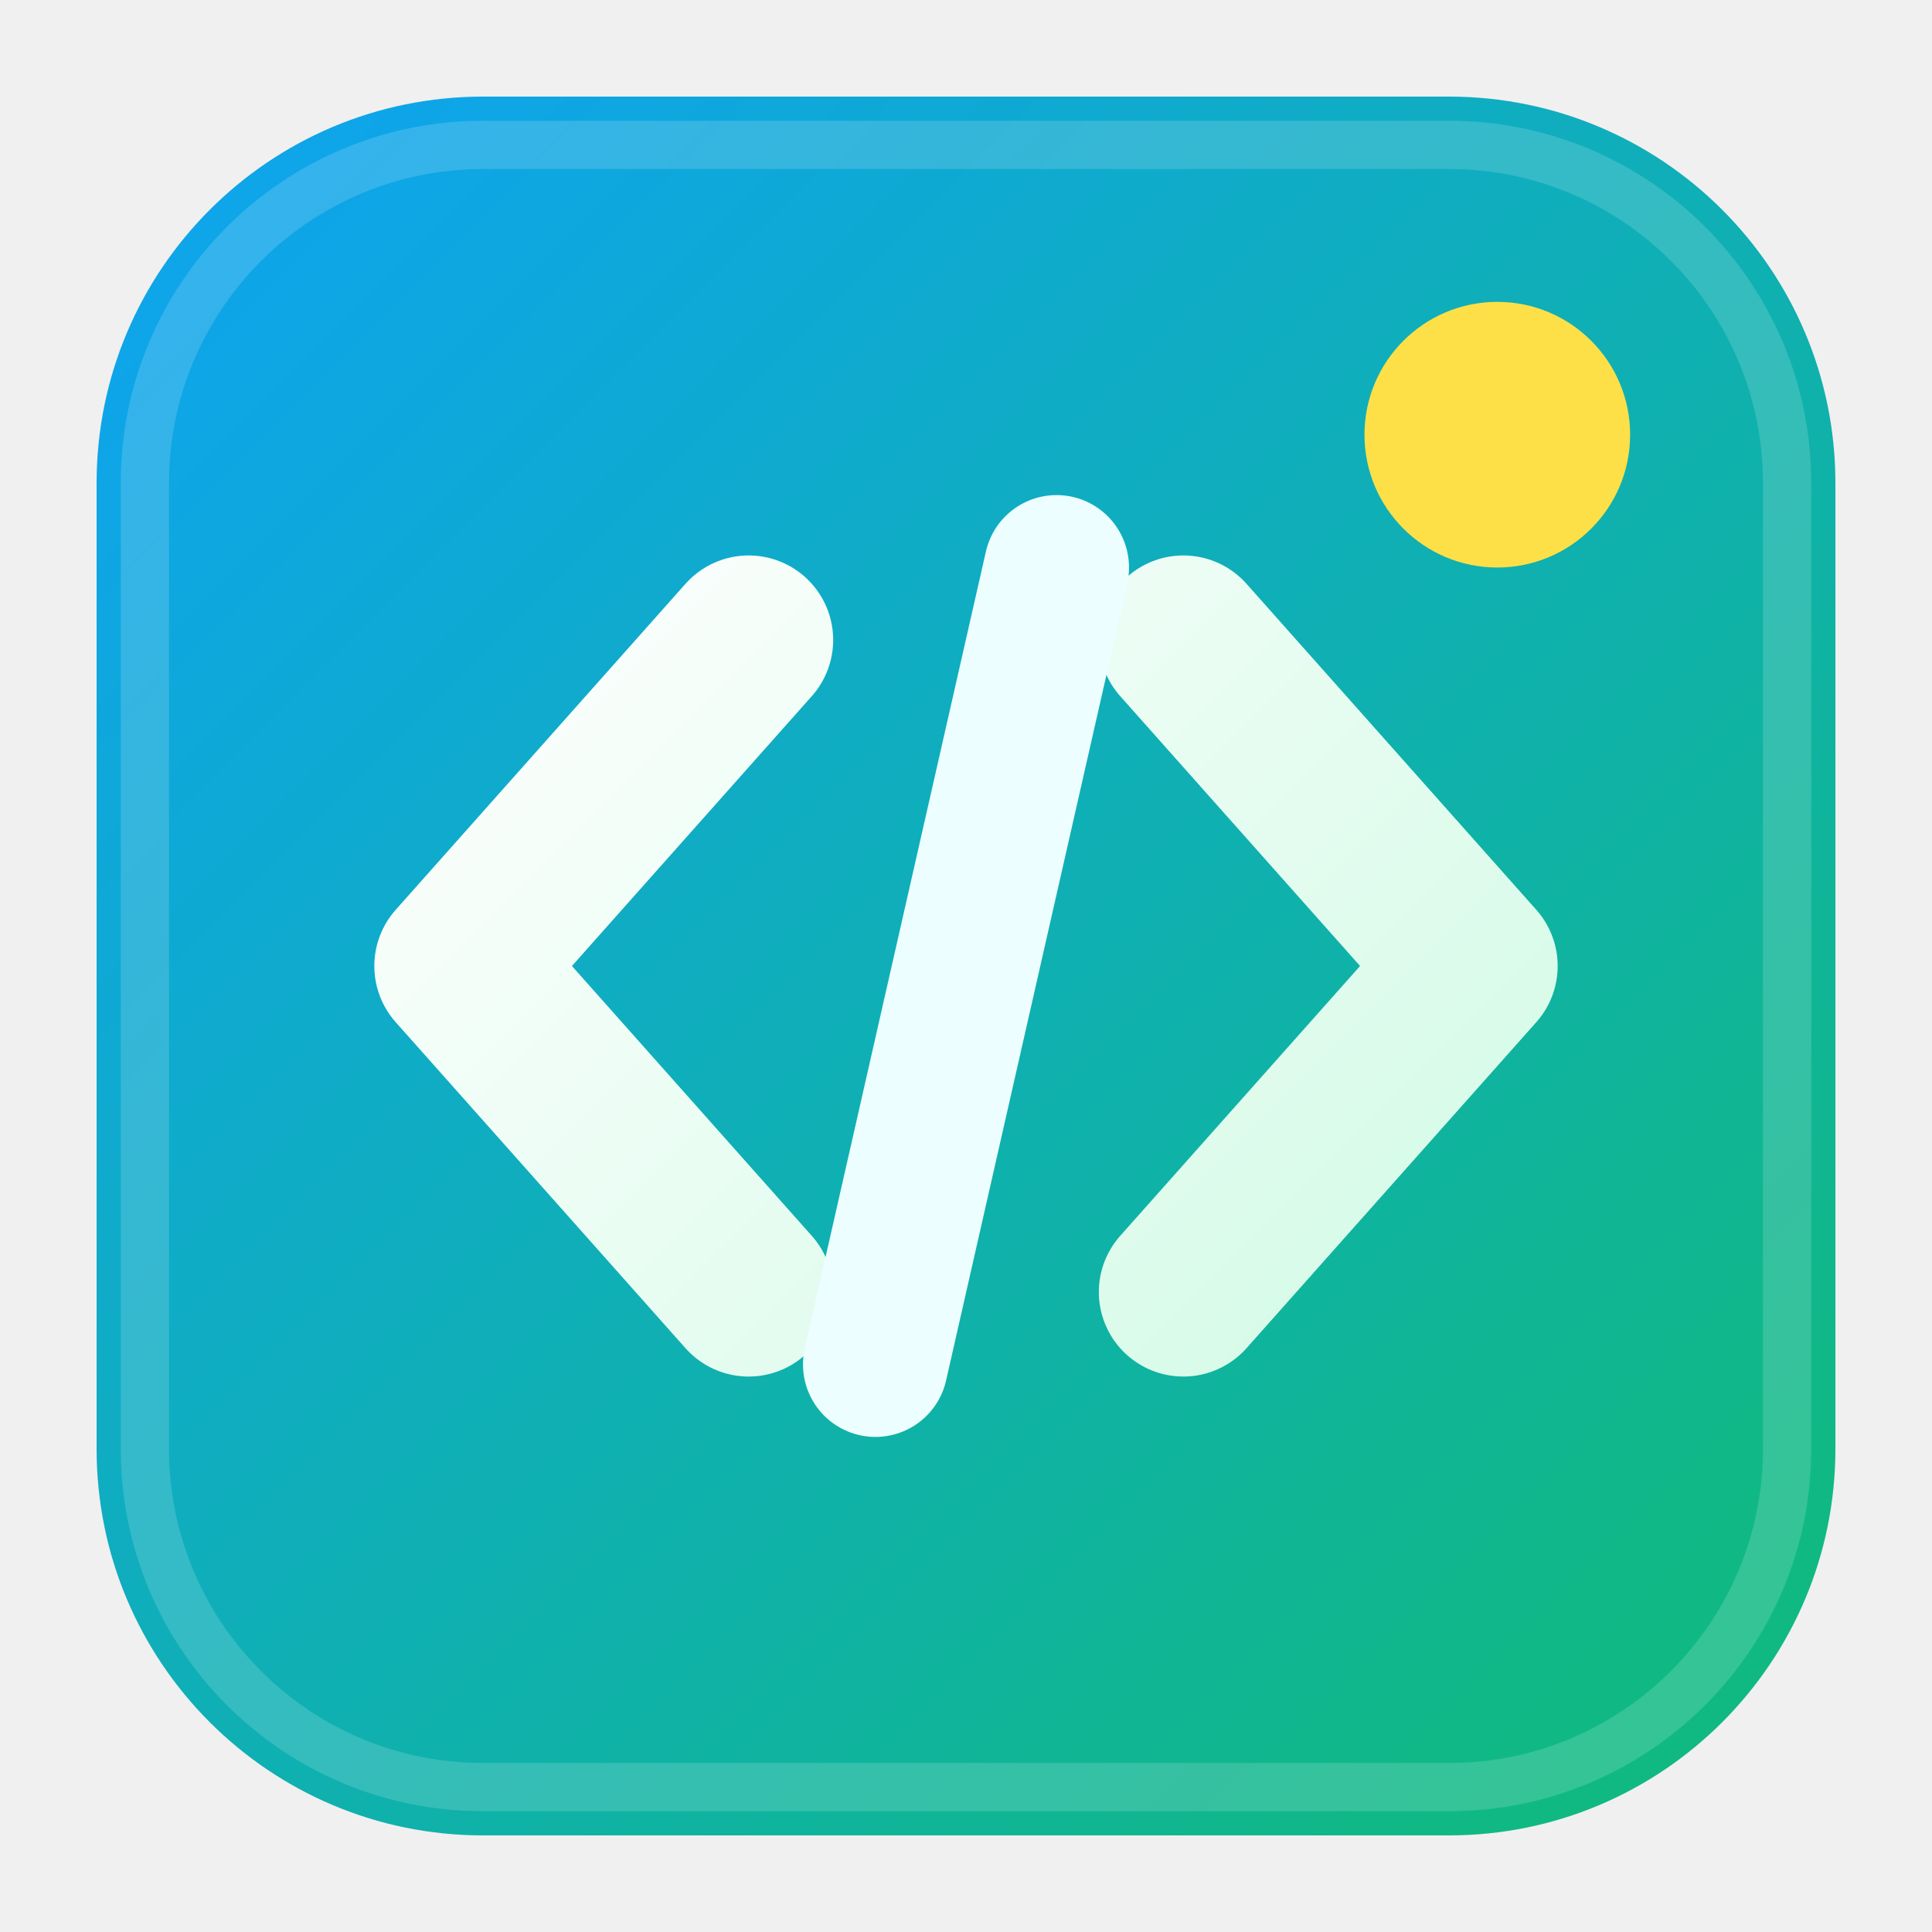
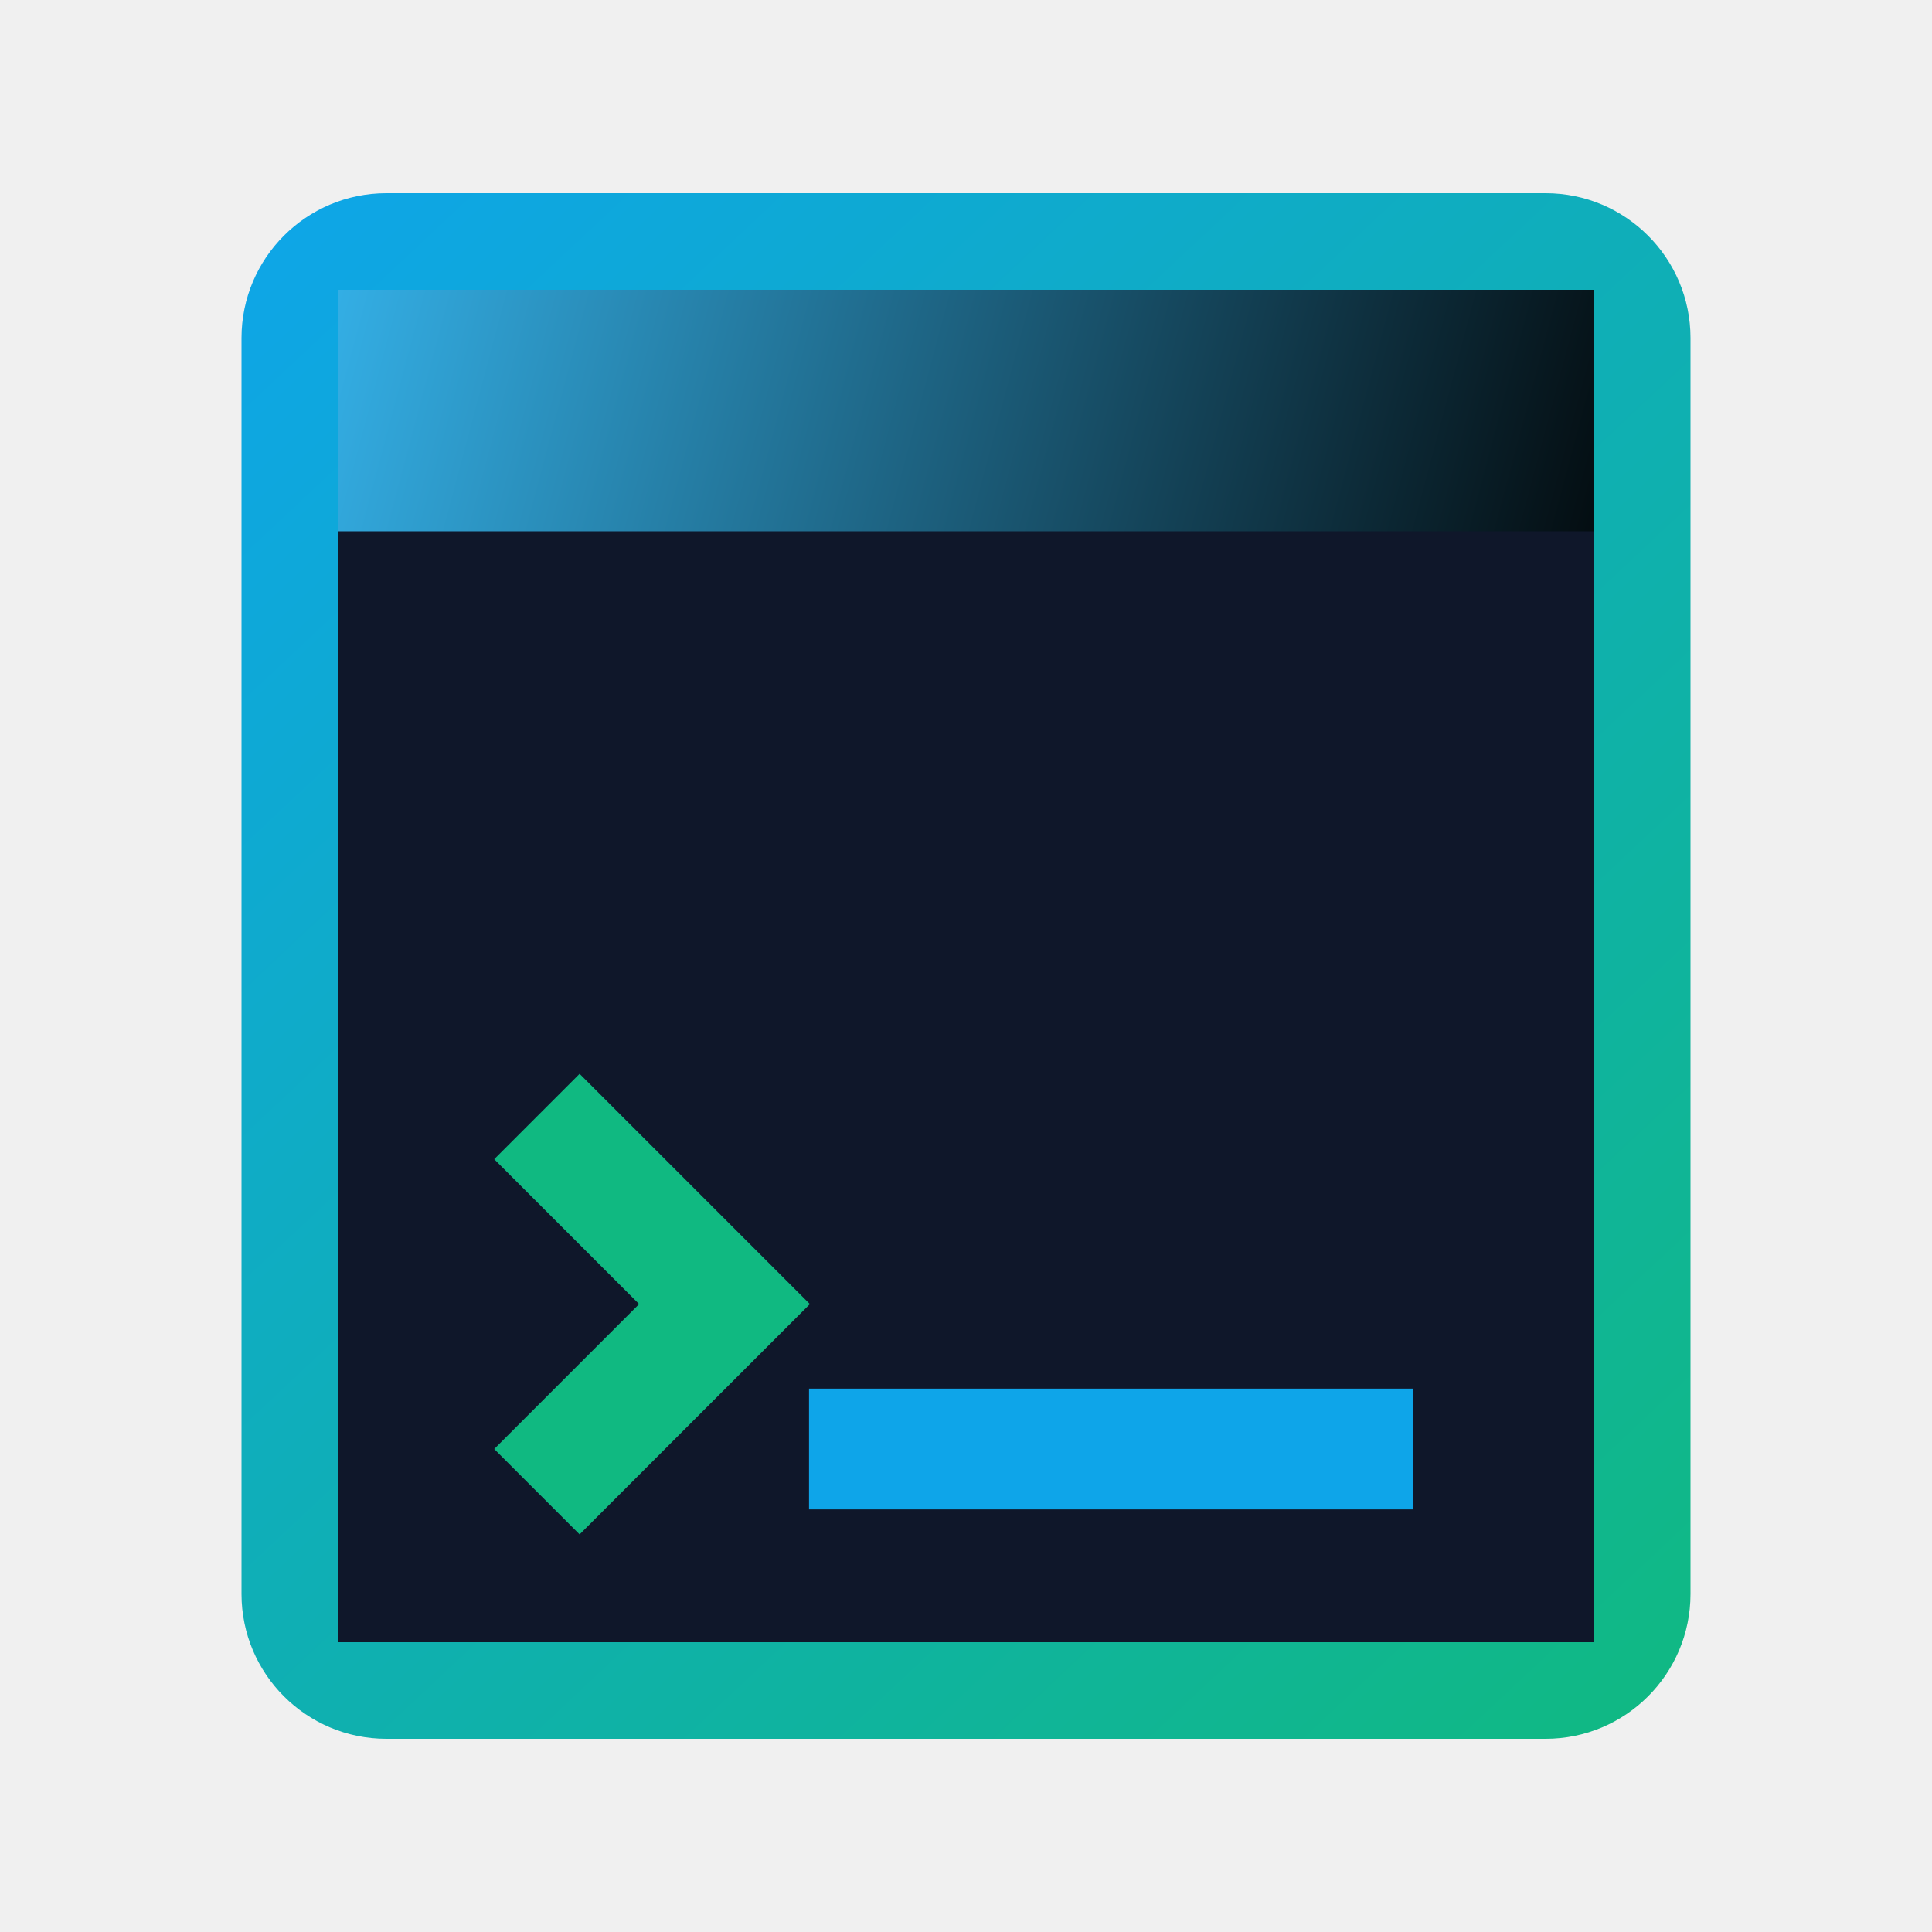
<svg xmlns="http://www.w3.org/2000/svg" width="40" height="40" viewBox="0 0 40 40" fill="none">
  <defs>
-     <linearGradient id="bg" x1="5" y1="5" x2="35" y2="35" gradientUnits="userSpaceOnUse">
+     <linearGradient id="bezel-grad" x1="5" y1="4" x2="35" y2="36" gradientUnits="userSpaceOnUse">
      <stop offset="0" stop-color="#0EA5E9" />
      <stop offset="1" stop-color="#10B981" />
    </linearGradient>
-     <linearGradient id="glyph" x1="10" y1="10" x2="30" y2="30" gradientUnits="userSpaceOnUse">
-       <stop offset="0" stop-color="#FFFFFF" />
-       <stop offset="1" stop-color="#D1FAE5" />
+     <linearGradient id="titlebar-grad" x1="5" y1="4" x2="35" y2="12" gradientUnits="userSpaceOnUse">
+       <stop offset="0" stop-color="#38BDF8" />
+       <stop offset="1" />
    </linearGradient>
  </defs>
-   <rect x="2" y="2" width="36" height="36" rx="8" fill="url(#bg)" />
-   <rect x="3" y="3" width="34" height="34" rx="7" stroke="#FFFFFF" stroke-opacity="0.16" />
-   <path d="M15.5 13.25 9.5 20l6 6.75" stroke="url(#glyph)" stroke-width="3.5" stroke-linecap="round" stroke-linejoin="round" />
-   <path d="M24.5 13.25 30.5 20l-6 6.75" stroke="url(#glyph)" stroke-width="3.5" stroke-linecap="round" stroke-linejoin="round" />
-   <path d="M21.875 11.75 18.125 28.25" stroke="#ECFEFF" stroke-width="3" stroke-linecap="round" />
-   <circle cx="31" cy="9" r="2.75" fill="#FDE047" />
+   <rect x="5" y="4" width="30" height="32" rx="3" fill="url(#bezel-grad)" />
+   <rect x="7" y="6" width="26" height="28" fill="#0F172A" />
+   <rect x="7" y="6" width="26" height="5" fill="url(#titlebar-grad)" />
+   <path d="M12 24L15 27L12 30" stroke="#10B981" stroke-width="2.5" stroke-linecap="square" stroke-linejoin="miter" />
+   <line x1="18" y1="30" x2="28" y2="30" stroke="#0EA5E9" stroke-width="2.5" stroke-linecap="square" />
</svg>
